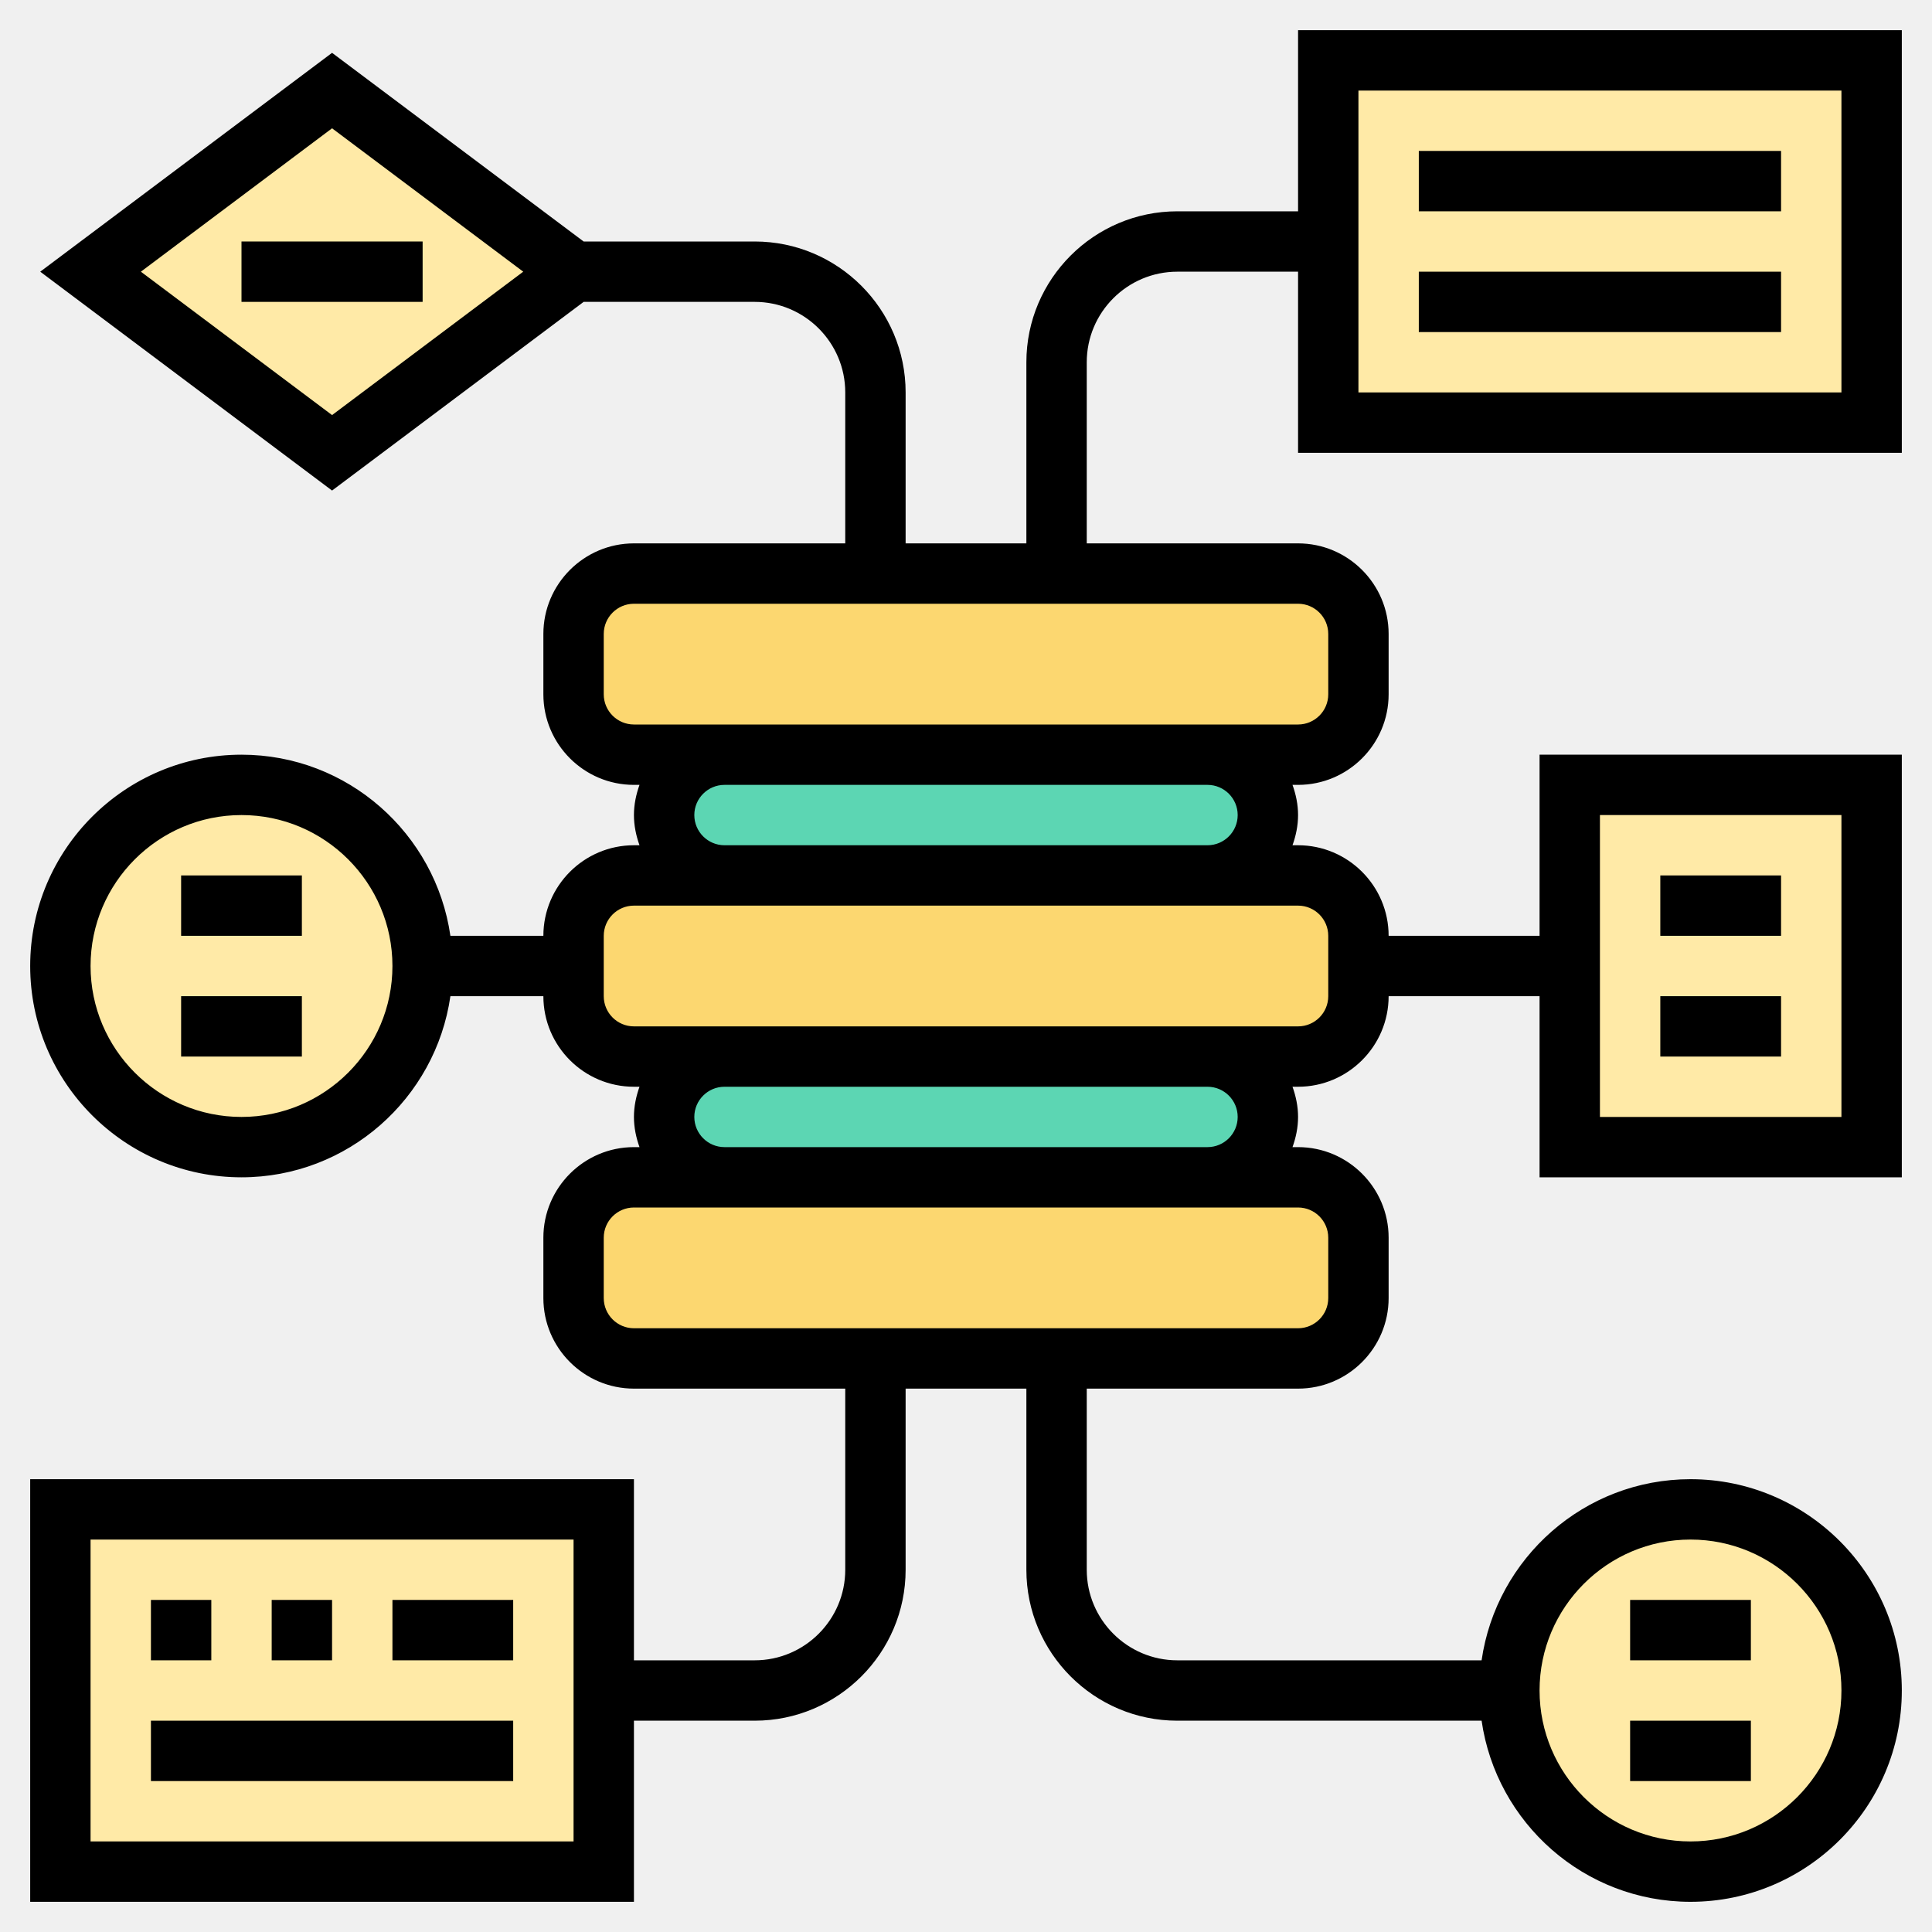
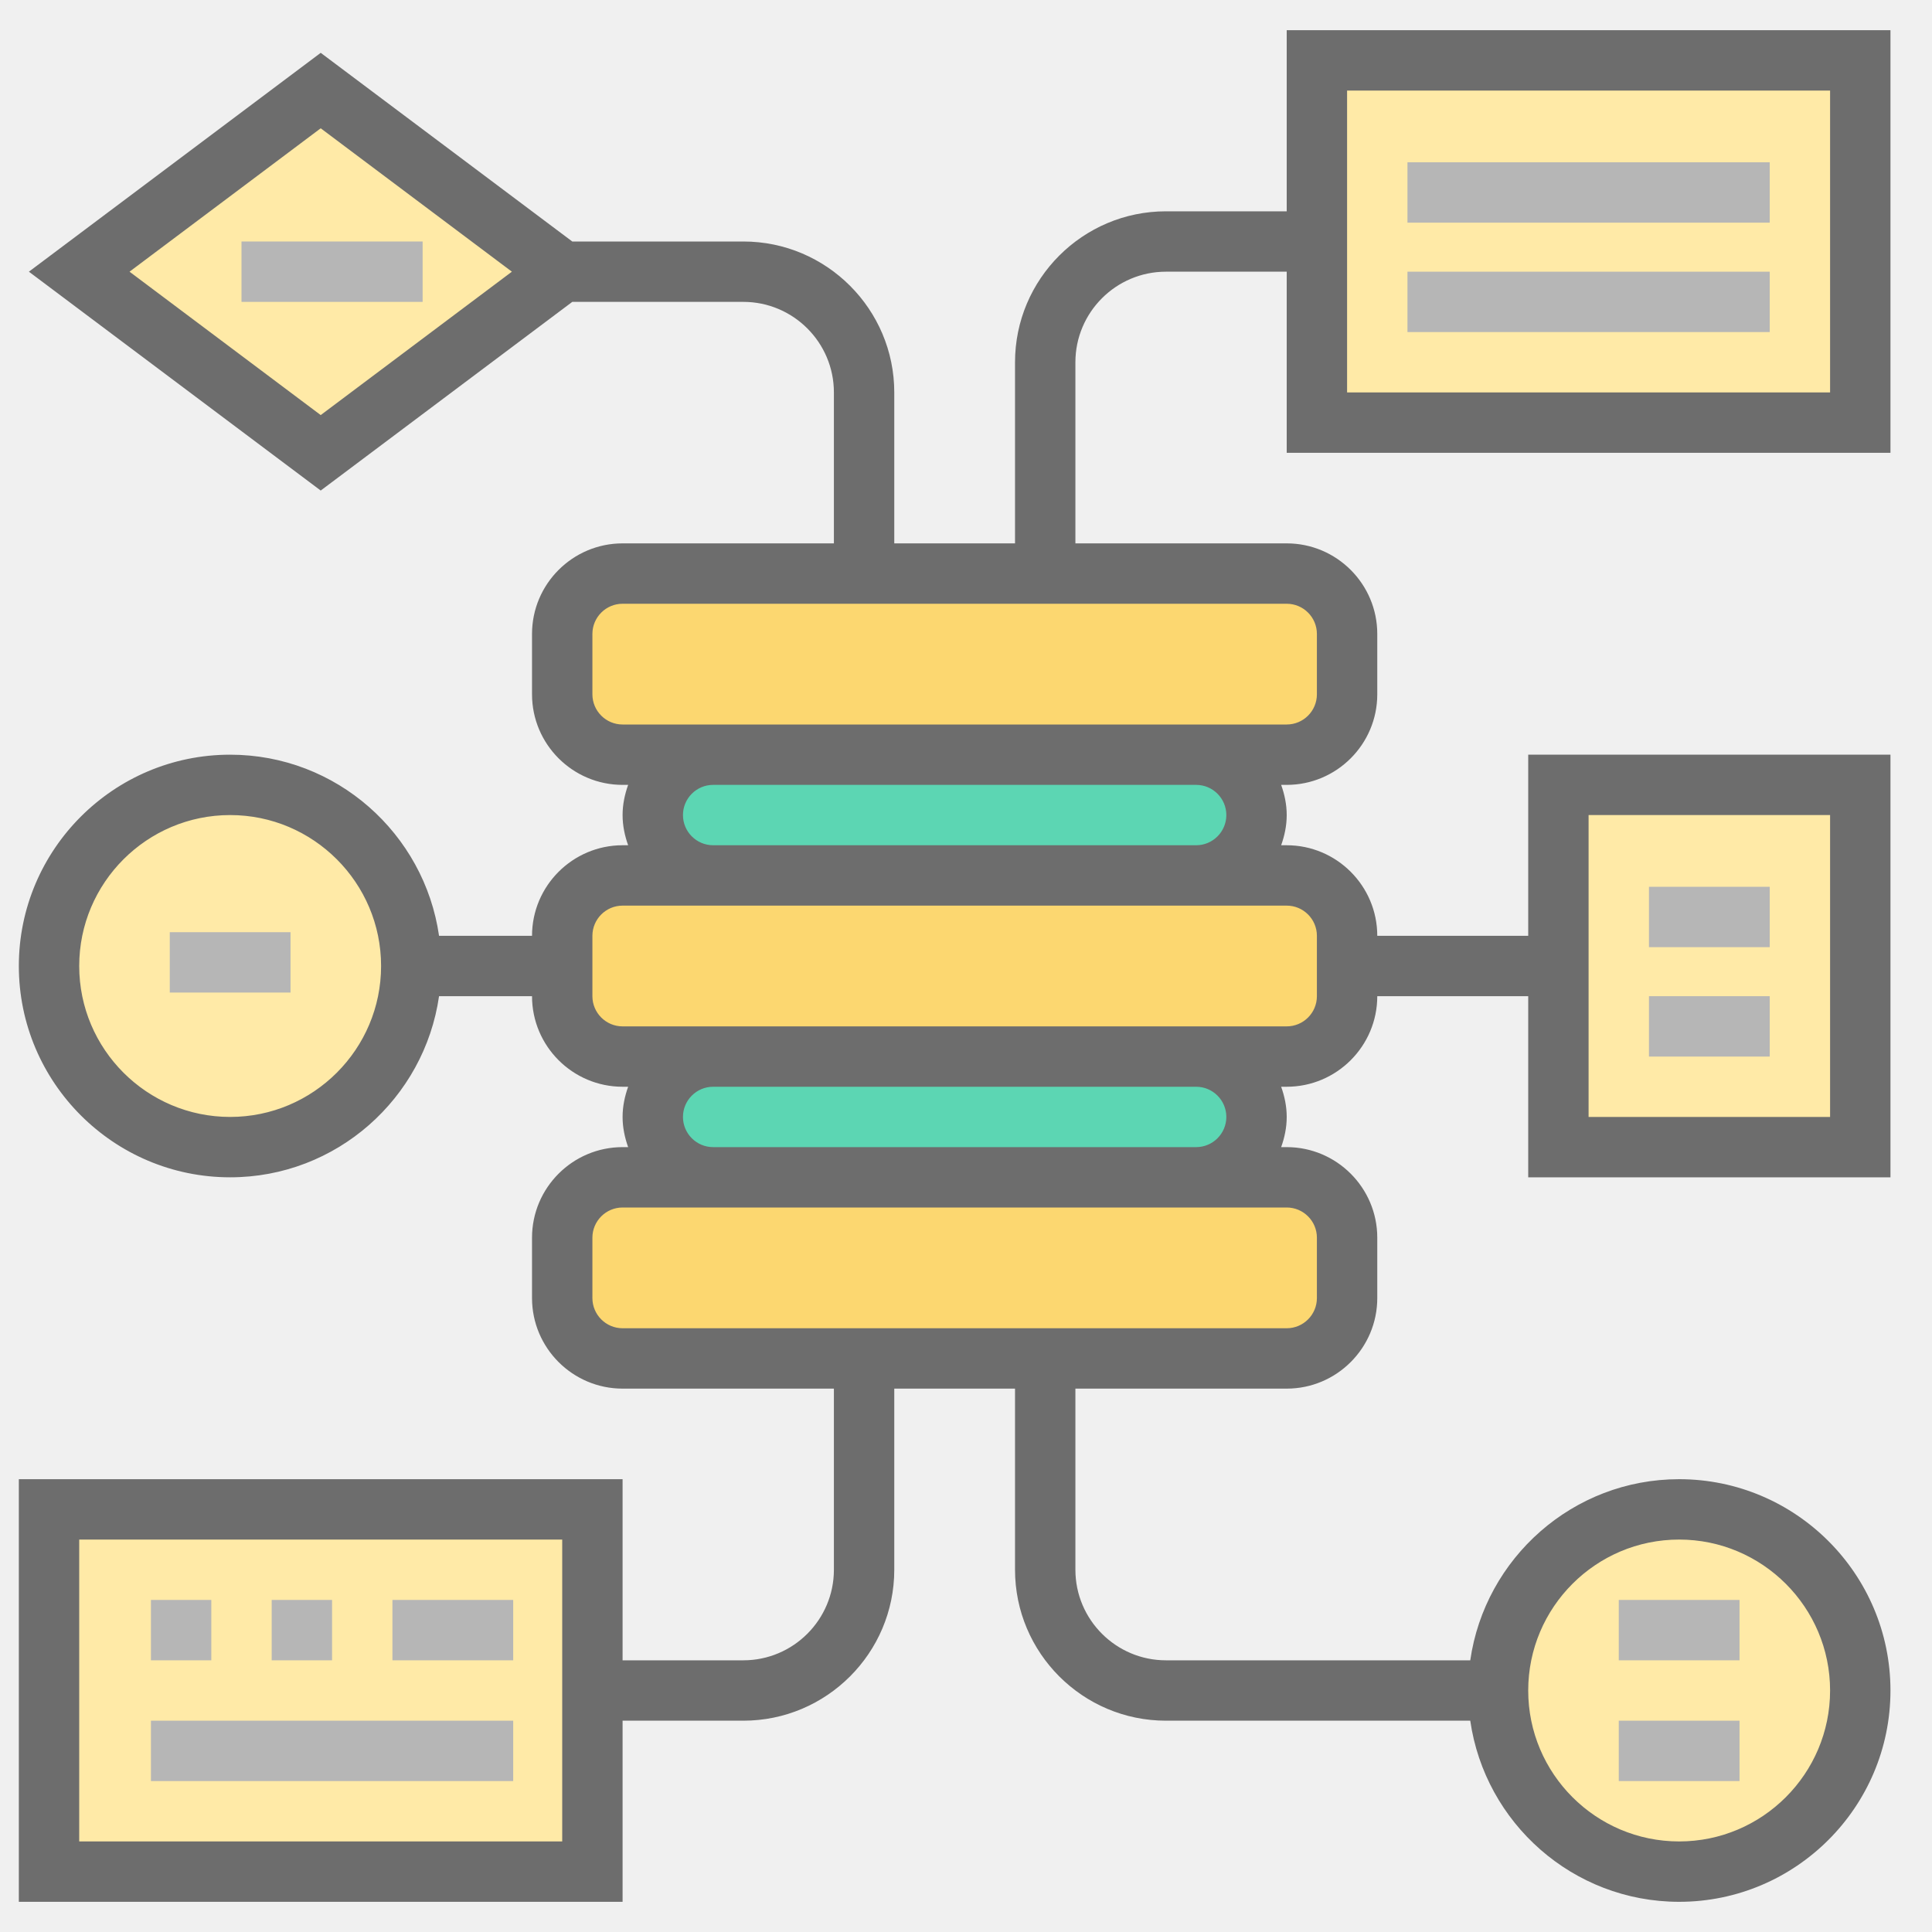
- <svg xmlns="http://www.w3.org/2000/svg" id="Layer_35" enable-background="new 0 0 64 64" height="512" viewBox="0 0 64 64" width="512">
-   <g fill="#ffeaa7">
-     <path d="m20 56v6h-18v-12h18z" />
-     <path d="m62 2v12h-18v-6-6z" />
-     <path d="m11 3 8 6-8 6-8-6z" />
-     <path d="m62 26v12h-10v-6-6z" />
-     <circle cx="8" cy="32" r="6" />
-     <circle cx="56" cy="56" r="6" />
+ <svg xmlns="http://www.w3.org/2000/svg" enable-background="new 0 0 64 64" height="64" width="64" style="">
+   <rect id="backgroundrect" width="100%" height="100%" x="0" y="0" fill="none" stroke="none" />
+   <g class="currentLayer" style="">
+     <g fill="#ffeaa7" id="svg_1">
+       <path d="m20 56v6h-18v-12h18z" id="svg_2" />
+       <path d="m62 2v12h-18v-6-6z" id="svg_3" />
+       <path d="m11 3 8 6-8 6-8-6z" id="svg_4" />
+       <path d="m62 26v12h-10v-6-6z" id="svg_5" />
+       <circle cx="8" cy="32" r="6" id="svg_6" />
+       <circle cx="56" cy="56" r="6" id="svg_7" />
+     </g>
+     <path d="m41.41 35.59c.37.36.59.86.59 1.41 0 1.1-.9 2-2 2h-16c-.55 0-1.05-.22-1.41-.59-.37-.36-.59-.86-.59-1.41 0-1.1.9-2 2-2h16c.55 0 1.05.22 1.41.59z" fill="#5cd6b3" id="svg_8" />
+     <path d="m41.41 25.59c.37.36.59.86.59 1.41 0 1.1-.9 2-2 2h-16c-.55 0-1.05-.22-1.41-.59-.37-.36-.59-.86-.59-1.41 0-1.1.9-2 2-2h16c.55 0 1.05.22 1.41.59z" fill="#5cd6b3" id="svg_9" />
+     <path d="m45 41v2c0 1.1-.9 2-2 2h-8-6-8c-1.1 0-2-.9-2-2v-2c0-1.1.9-2 2-2h3 16 3c1.1 0 2 .9 2 2z" fill="#fcd770" id="svg_10" />
+     <path d="m45 32v1c0 1.1-.9 2-2 2h-3-16-3c-1.1 0-2-.9-2-2v-1-1c0-1.1.9-2 2-2h3 16 3c1.1 0 2 .9 2 2z" fill="#fcd770" id="svg_11" />
+     <path d="m45 21v2c0 1.1-.9 2-2 2h-3-16-3c-1.1 0-2-.9-2-2v-2c0-1.1.9-2 2-2h8 6 8c1.1 0 2 .9 2 2z" fill="#fcd770" id="svg_12" />
+     <path d="m54 57h4v2h-4z" id="svg_13" class="" fill="#b6b6b6" fill-opacity="1" transform="translate(-0.3759398,0) " />
+     <path d="m54 53h4v2h-4z" id="svg_14" class="" fill="#b6b6b6" fill-opacity="1" transform="translate(-0.3759398,0) " />
+     <path d="m5.624,30.88 h4 v2 h-4 z" id="svg_16" class="" fill="#b6b6b6" fill-opacity="1" />
+     <path d="m62.624,15 v-14 h-20 v6 h-4 c-2.757,0 -5,2.243 -5,5 v6 h-4 v-5 c0,-2.757 -2.243,-5 -5,-5 h-5.666 l-8.334,-6.25 l-9.667,7.25 l9.667,7.25 l8.334,-6.25 h5.666 c1.654,0 3,1.346 3,3 v5 h-7 c-1.654,0 -3,1.346 -3,3 v2 c0,1.654 1.346,3 3,3 h0.184 c-0.112,0.314 -0.184,0.648 -0.184,1 s0.072,0.686 0.184,1 h-0.184 c-1.654,0 -3,1.346 -3,3 h-3.08 c-0.488,-3.387 -3.401,-6 -6.92,-6 c-3.859,0 -7,3.14 -7,7 s3.141,7 7,7 c3.519,0 6.432,-2.613 6.92,-6 h3.08 c0,1.654 1.346,3 3,3 h0.184 c-0.112,0.314 -0.184,0.648 -0.184,1 s0.072,0.686 0.184,1 h-0.184 c-1.654,0 -3,1.346 -3,3 v2 c0,1.654 1.346,3 3,3 h7 v6 c0,1.654 -1.346,3 -3,3 h-4 v-6 h-20 v14 h20 v-6 h4 c2.757,0 5,-2.243 5,-5 v-6 h4 v6 c0,2.757 2.243,5 5,5 h10.08 c0.488,3.387 3.401,6 6.92,6 c3.859,0 7,-3.14 7,-7 s-3.141,-7 -7,-7 c-3.519,0 -6.432,2.613 -6.92,6 h-10.08 c-1.654,0 -3,-1.346 -3,-3 v-6 h7 c1.654,0 3,-1.346 3,-3 v-2 c0,-1.654 -1.346,-3 -3,-3 h-0.184 c0.112,-0.314 0.184,-0.648 0.184,-1 s-0.072,-0.686 -0.184,-1 h0.184 c1.654,0 3,-1.346 3,-3 h5 v6 h12 v-14 h-12 v6 h-5 c0,-1.654 -1.346,-3 -3,-3 h-0.184 c0.112,-0.314 0.184,-0.648 0.184,-1 s-0.072,-0.686 -0.184,-1 h0.184 c1.654,0 3,-1.346 3,-3 v-2 c0,-1.654 -1.346,-3 -3,-3 h-7 v-6 c0,-1.654 1.346,-3 3,-3 h4 v6 zm-52,-1.25 l-6.333,-4.75 l6.333,-4.75 l6.333,4.75 zm-3,23.25 c-2.757,0 -5,-2.243 -5,-5 s2.243,-5 5,-5 s5,2.243 5,5 s-2.243,5 -5,5 zm11,24 h-16 v-10 h16 zm37,-10 c2.757,0 5,2.243 5,5 s-2.243,5 -5,5 s-5,-2.243 -5,-5 s2.243,-5 5,-5 zm-3,-24 h8 v10 h-8 zm-9,14 v2 c0,0.551 -0.448,1 -1,1 h-22 c-0.552,0 -1,-0.449 -1,-1 v-2 c0,-0.551 0.448,-1 1,-1 h3 h16 h3 c0.552,0 1,0.449 1,1 zm-3,-4 c0,0.551 -0.448,1 -1,1 h-16 c-0.552,0 -1,-0.449 -1,-1 s0.448,-1 1,-1 h16 c0.552,0 1,0.449 1,1 zm3,-6 v2 c0,0.551 -0.448,1 -1,1 h-3 h-16 h-3 c-0.552,0 -1,-0.449 -1,-1 v-2 c0,-0.551 0.448,-1 1,-1 h3 h16 h3 c0.552,0 1,0.449 1,1 zm-3,-4 c0,0.551 -0.448,1 -1,1 h-16 c-0.552,0 -1,-0.449 -1,-1 s0.448,-1 1,-1 h16 c0.552,0 1,0.449 1,1 zm3,-6 v2 c0,0.551 -0.448,1 -1,1 h-3 h-16 h-3 c-0.552,0 -1,-0.449 -1,-1 v-2 c0,-0.551 0.448,-1 1,-1 h22 c0.552,0 1,0.449 1,1 zm1,-18 h16 v10 h-16 z" id="svg_17" class="" stroke="#ffffff" stroke-opacity="1" fill="#6d6d6d" fill-opacity="1" stroke-width="0" opacity="1" />
+     <path d="m5 53h2v2h-2z" id="svg_18" class="selected" fill="#b6b6b6" fill-opacity="1" />
+     <path d="m9 53h2v2h-2z" id="svg_19" class="" fill="#b6b6b6" fill-opacity="1" />
+     <path d="m13 53h4v2h-4z" id="svg_20" class="" fill="#b6b6b6" fill-opacity="1" />
+     <path d="m5 57h12v2h-12z" id="svg_21" class="" fill="#b6b6b6" fill-opacity="1" />
+     <path d="m47.376,5 h12 v2 h-12 z" id="svg_22" class="" fill="#b6b6b6" fill-opacity="1" transform="translate(-0.7518797,0.3759398) " />
+     <path d="m47 9h12v2h-12z" id="svg_23" class="" fill="#b6b6b6" fill-opacity="1" transform="translate(-0.3759398,0) " />
+     <path d="m8 8h6v2h-6z" id="svg_24" class="" fill="#b6b6b6" fill-opacity="1" />
+     <path d="m55 29h4v2h-4z" id="svg_25" class="" fill="#b6b6b6" fill-opacity="1" transform="translate(-0.3759398,0.3759398) " />
+     <path d="m55 33h4v2h-4z" id="svg_26" class="" fill="#b6b6b6" fill-opacity="1" transform="translate(-0.3759398,0) " />
  </g>
-   <path d="m41.41 35.59c.37.36.59.86.59 1.41 0 1.1-.9 2-2 2h-16c-.55 0-1.05-.22-1.41-.59-.37-.36-.59-.86-.59-1.41 0-1.1.9-2 2-2h16c.55 0 1.05.22 1.41.59z" fill="#5cd6b3" />
-   <path d="m41.41 25.59c.37.36.59.86.59 1.41 0 1.1-.9 2-2 2h-16c-.55 0-1.05-.22-1.41-.59-.37-.36-.59-.86-.59-1.41 0-1.1.9-2 2-2h16c.55 0 1.05.22 1.41.59z" fill="#5cd6b3" />
-   <path d="m45 41v2c0 1.1-.9 2-2 2h-8-6-8c-1.1 0-2-.9-2-2v-2c0-1.1.9-2 2-2h3 16 3c1.1 0 2 .9 2 2z" fill="#fcd770" />
-   <path d="m45 32v1c0 1.1-.9 2-2 2h-3-16-3c-1.1 0-2-.9-2-2v-1-1c0-1.1.9-2 2-2h3 16 3c1.1 0 2 .9 2 2z" fill="#fcd770" />
-   <path d="m45 21v2c0 1.1-.9 2-2 2h-3-16-3c-1.1 0-2-.9-2-2v-2c0-1.1.9-2 2-2h8 6 8c1.1 0 2 .9 2 2z" fill="#fcd770" />
-   <path d="m54 57h4v2h-4z" />
-   <path d="m54 53h4v2h-4z" />
-   <path d="m6 33h4v2h-4z" />
-   <path d="m6 29h4v2h-4z" />
-   <path d="m63 15v-14h-20v6h-4c-2.757 0-5 2.243-5 5v6h-4v-5c0-2.757-2.243-5-5-5h-5.666l-8.334-6.25-9.667 7.25 9.667 7.25 8.334-6.25h5.666c1.654 0 3 1.346 3 3v5h-7c-1.654 0-3 1.346-3 3v2c0 1.654 1.346 3 3 3h.184c-.112.314-.184.648-.184 1s.072.686.184 1h-.184c-1.654 0-3 1.346-3 3h-3.08c-.488-3.387-3.401-6-6.92-6-3.859 0-7 3.14-7 7s3.141 7 7 7c3.519 0 6.432-2.613 6.92-6h3.08c0 1.654 1.346 3 3 3h.184c-.112.314-.184.648-.184 1s.072.686.184 1h-.184c-1.654 0-3 1.346-3 3v2c0 1.654 1.346 3 3 3h7v6c0 1.654-1.346 3-3 3h-4v-6h-20v14h20v-6h4c2.757 0 5-2.243 5-5v-6h4v6c0 2.757 2.243 5 5 5h10.08c.488 3.387 3.401 6 6.92 6 3.859 0 7-3.14 7-7s-3.141-7-7-7c-3.519 0-6.432 2.613-6.92 6h-10.08c-1.654 0-3-1.346-3-3v-6h7c1.654 0 3-1.346 3-3v-2c0-1.654-1.346-3-3-3h-.184c.112-.314.184-.648.184-1s-.072-.686-.184-1h.184c1.654 0 3-1.346 3-3h5v6h12v-14h-12v6h-5c0-1.654-1.346-3-3-3h-.184c.112-.314.184-.648.184-1s-.072-.686-.184-1h.184c1.654 0 3-1.346 3-3v-2c0-1.654-1.346-3-3-3h-7v-6c0-1.654 1.346-3 3-3h4v6zm-52-1.25-6.333-4.75 6.333-4.75 6.333 4.75zm-3 23.25c-2.757 0-5-2.243-5-5s2.243-5 5-5 5 2.243 5 5-2.243 5-5 5zm11 24h-16v-10h16zm37-10c2.757 0 5 2.243 5 5s-2.243 5-5 5-5-2.243-5-5 2.243-5 5-5zm-3-24h8v10h-8zm-9 14v2c0 .551-.448 1-1 1h-22c-.552 0-1-.449-1-1v-2c0-.551.448-1 1-1h3 16 3c.552 0 1 .449 1 1zm-3-4c0 .551-.448 1-1 1h-16c-.552 0-1-.449-1-1s.448-1 1-1h16c.552 0 1 .449 1 1zm3-6v2c0 .551-.448 1-1 1h-3-16-3c-.552 0-1-.449-1-1v-2c0-.551.448-1 1-1h3 16 3c.552 0 1 .449 1 1zm-3-4c0 .551-.448 1-1 1h-16c-.552 0-1-.449-1-1s.448-1 1-1h16c.552 0 1 .449 1 1zm3-6v2c0 .551-.448 1-1 1h-3-16-3c-.552 0-1-.449-1-1v-2c0-.551.448-1 1-1h22c.552 0 1 .449 1 1zm1-18h16v10h-16z" />
-   <path d="m5 53h2v2h-2z" />
-   <path d="m9 53h2v2h-2z" />
-   <path d="m13 53h4v2h-4z" />
-   <path d="m5 57h12v2h-12z" />
-   <path d="m47 5h12v2h-12z" />
-   <path d="m47 9h12v2h-12z" />
-   <path d="m8 8h6v2h-6z" />
-   <path d="m55 29h4v2h-4z" />
-   <path d="m55 33h4v2h-4z" />
</svg>
